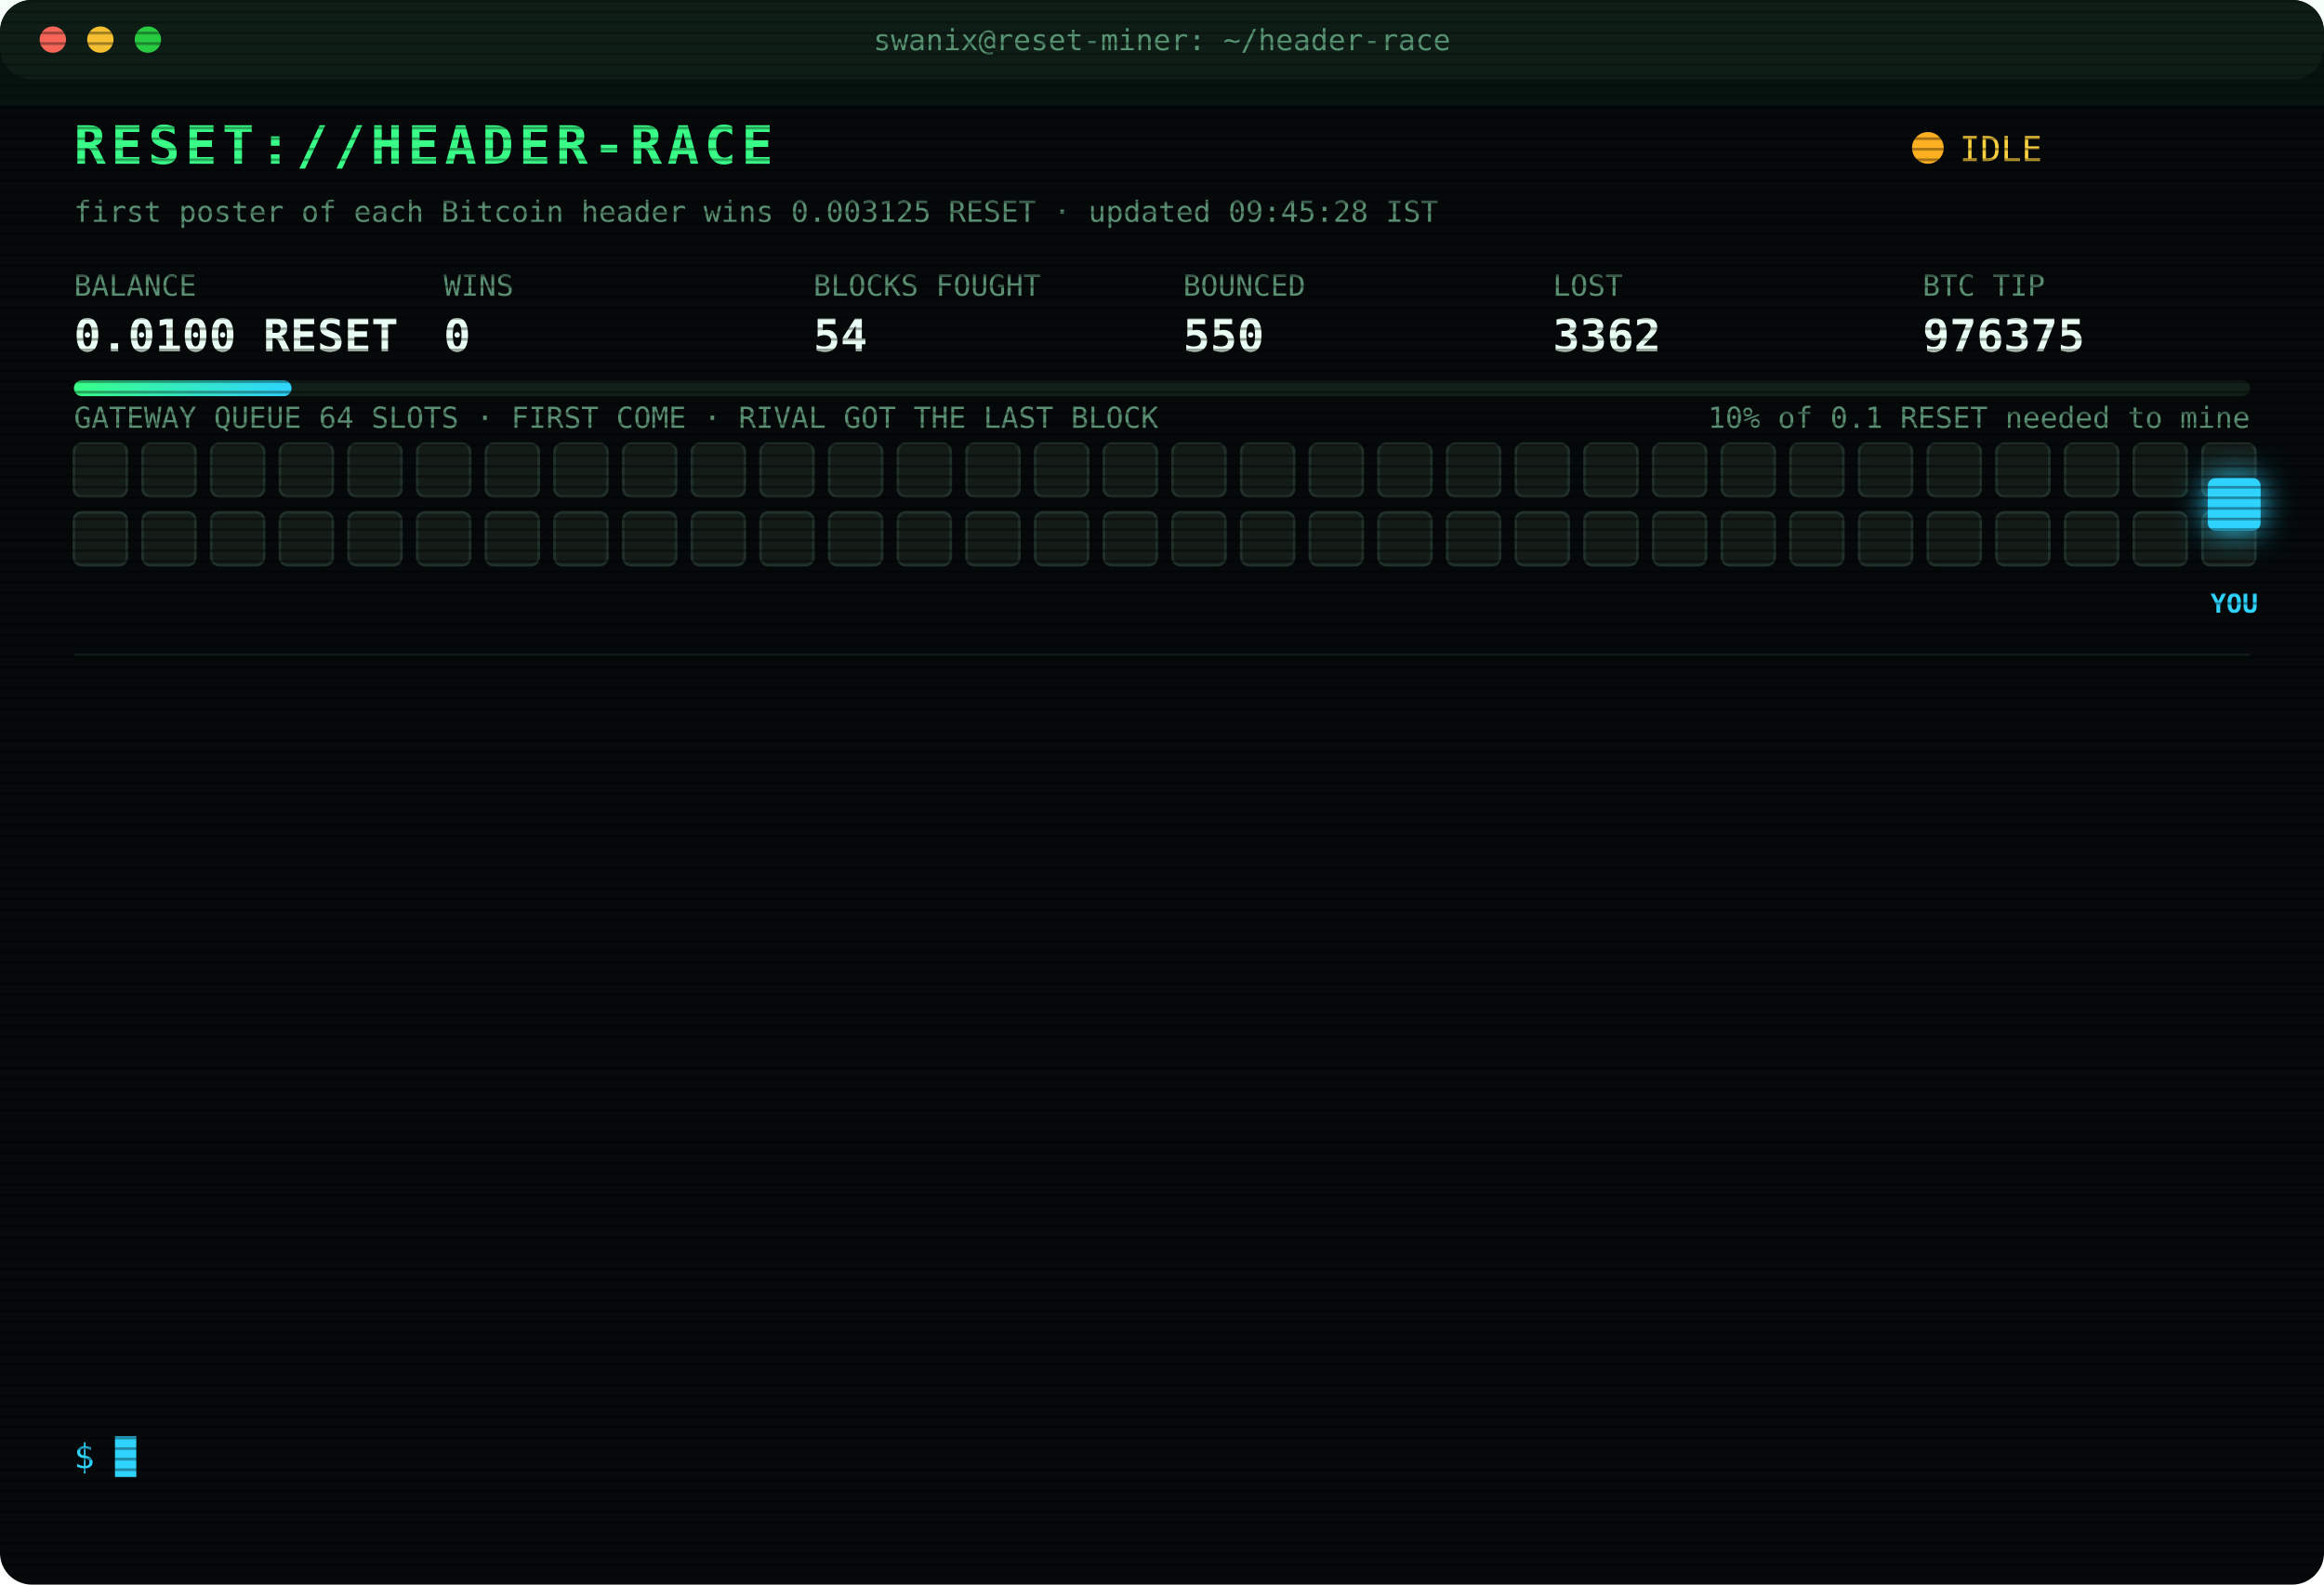
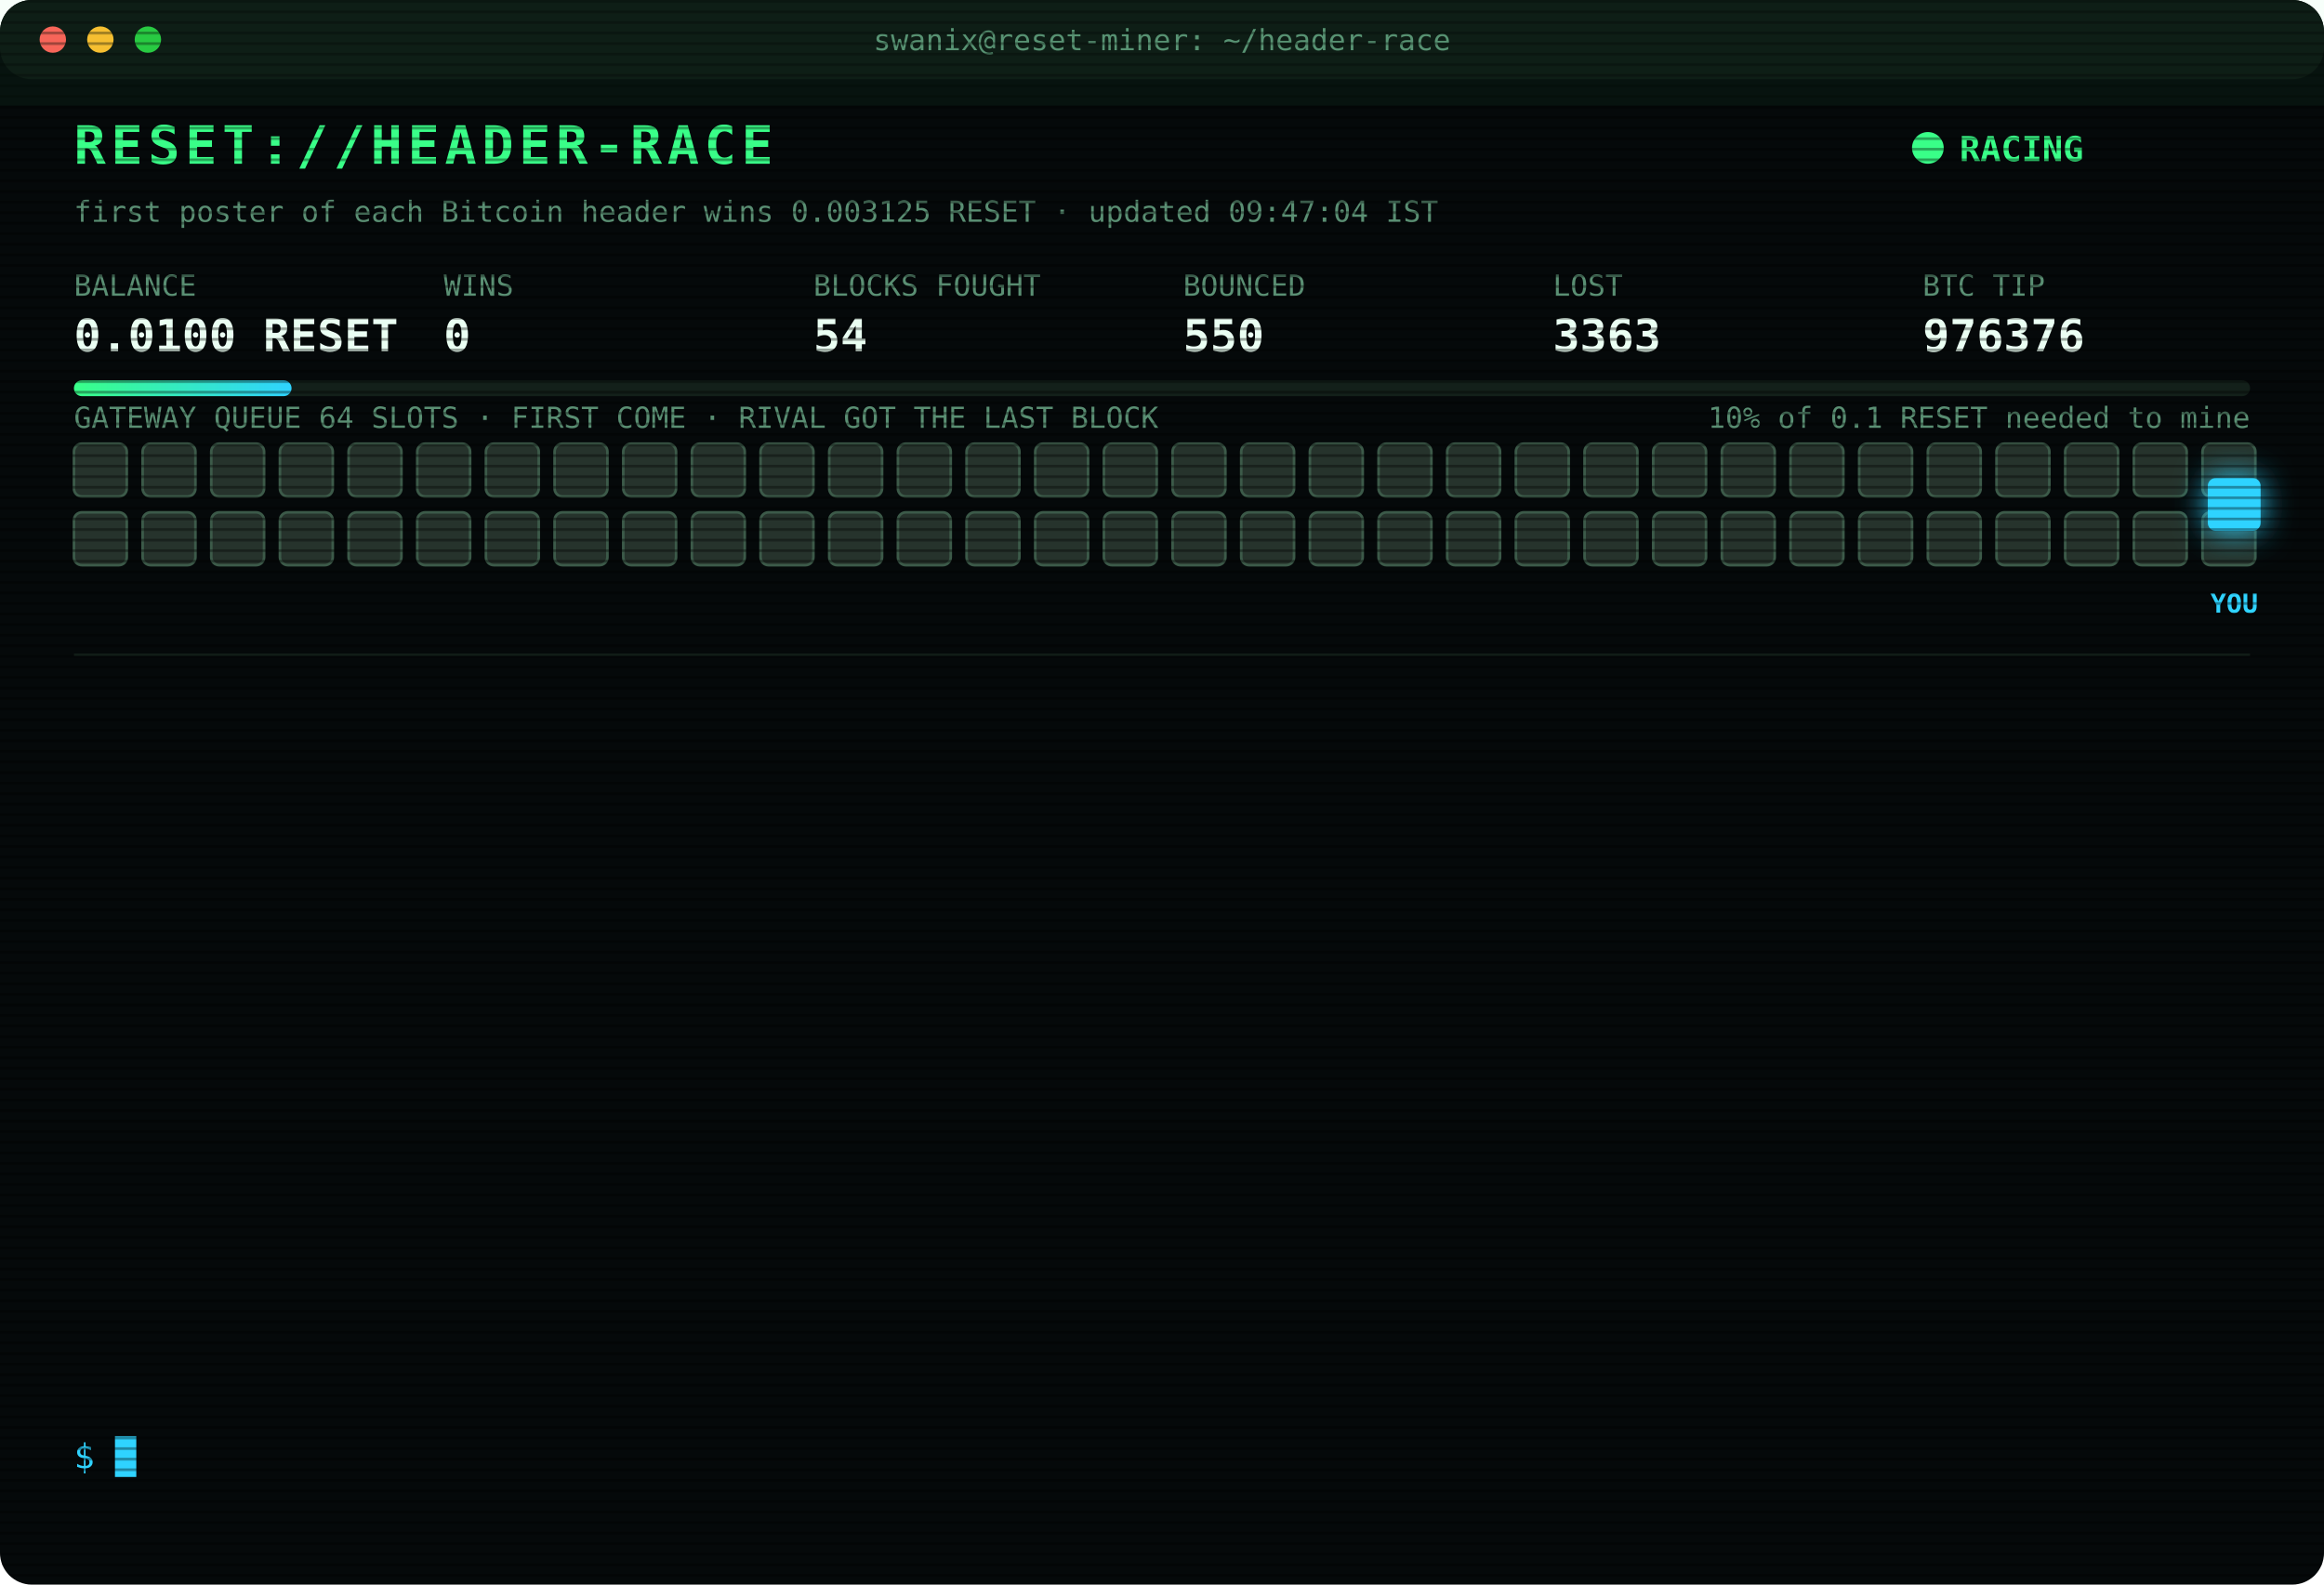
<svg xmlns="http://www.w3.org/2000/svg" width="880" height="600" viewBox="0 0 880 600" font-family="ui-monospace,SFMono-Regular,Menlo,Consolas,monospace">
  <style>
text{font-size:13px;fill:#7CFFB2}
.title{font-size:20px;font-weight:700;fill:#39FF88;letter-spacing:2px;animation:glitch 3s infinite steps(1)}
.sub{fill:#2fd3ff}.k{fill:#5a8f73;font-size:11px}.v{font-size:17px;font-weight:700;fill:#eafff3}
.ts{fill:#3f6b56}.boot{fill:#2fd3ff}.dim{fill:#5a8f73}.bad{fill:#ff4d6d}.warn{fill:#ffd23f}.mag{fill:#ff5cf0}.win{fill:#39FF88;font-weight:700}
.tag{font-size:10px;fill:#2fd3ff;font-weight:700}
.rival{fill:#26332c;stroke:#3c5a49;animation:jam 1.2s infinite alternate}
.idle{fill:#141c18;stroke:#22302a;animation:breathe 4s infinite}
.me{fill:#2fd3ff;filter:drop-shadow(0 0 6px #2fd3ff)}
.hover{animation:nudge 1.1s infinite ease-in-out}.bounce{animation:kick 1.4s infinite}
.ln{opacity:0;animation:in .4s forwards}
.cur{animation:blink 1s infinite steps(1)}
.scan{animation:scan 6s infinite linear}
.led{animation:blink 1.4s infinite}
@keyframes in{from{opacity:0;transform:translateX(-6px)}to{opacity:1;transform:none}}
@keyframes blink{50%{opacity:0}}
@keyframes jam{to{fill:#33463b}}
@keyframes breathe{50%{opacity:.4}}
@keyframes nudge{50%{transform:translateX(-10px)}}
@keyframes kick{0%,100%{transform:none}30%{transform:translateX(-14px)}55%{transform:translateX(10px) translateY(-6px)}}
@keyframes glitch{0%,92%{transform:none}93%{transform:translateX(2px);fill:#ff4d6d}95%{transform:translateX(-2px);fill:#2fd3ff}97%{transform:none}}
@keyframes scan{from{transform:translateY(-40px)}to{transform:translateY(600px)}}
</style>
  <defs>
    <pattern id="sl" width="4" height="4" patternUnits="userSpaceOnUse">
      <rect width="4" height="1" fill="#000" opacity=".35" />
    </pattern>
    <linearGradient id="bar">
      <stop offset="0" stop-color="#39FF88" />
      <stop offset="1" stop-color="#2fd3ff" />
    </linearGradient>
  </defs>
  <rect width="880" height="600" rx="12" fill="#05090a" />
  <rect width="880" height="30" rx="12" fill="#0d1512" />
  <circle cx="20" cy="15" r="5" fill="#ff5f57" />
  <circle cx="38" cy="15" r="5" fill="#febc2e" />
  <circle cx="56" cy="15" r="5" fill="#28c840" />
  <text x="440" y="19" text-anchor="middle" class="k">swanix@reset-miner: ~/header-race</text>
  <text x="28" y="62" class="title">RESET://HEADER-RACE</text>
-   <circle class="led" cx="730" cy="56" r="6" fill="#ffb020" />
-   <text x="742" y="61" class="warn">IDLE</text>
-   <text x="28" y="84" class="k">first poster of each Bitcoin header wins 0.003125 RESET · updated 09:45:28 IST</text>
+   <circle class="led" cx="730" cy="56" r="6" fill="#39FF88" />
+   <text x="742" y="61" class="win">RACING</text>
+   <text x="28" y="84" class="k">first poster of each Bitcoin header wins 0.003125 RESET · updated 09:47:04 IST</text>
  <text x="28" y="112" class="k">BALANCE</text>
  <text x="28" y="133" class="v">0.0100 RESET</text>
  <text x="168" y="112" class="k">WINS</text>
  <text x="168" y="133" class="v">0</text>
  <text x="308" y="112" class="k">BLOCKS FOUGHT</text>
  <text x="308" y="133" class="v">54</text>
  <text x="448" y="112" class="k">BOUNCED</text>
  <text x="448" y="133" class="v">550</text>
  <text x="588" y="112" class="k">LOST</text>
-   <text x="588" y="133" class="v">3362</text>
+   <text x="588" y="133" class="v">3363</text>
  <text x="728" y="112" class="k">BTC TIP</text>
-   <text x="728" y="133" class="v">976375</text>
+   <text x="728" y="133" class="v">976376</text>
  <rect x="28" y="144" width="824" height="6" rx="3" fill="#13201a" />
  <rect x="28" y="144" width="82.4" height="6" rx="3" fill="url(#bar)" />
  <text x="852" y="162" text-anchor="end" class="k">10% of 0.1 RESET needed to mine</text>
  <text x="28" y="162" class="k">GATEWAY QUEUE 64 SLOTS · FIRST COME · RIVAL GOT THE LAST BLOCK</text>
-   <rect class="idle" x="28" y="168" width="20" height="20" rx="3" style="animation-delay:0.00s" />
-   <rect class="idle" x="54" y="168" width="20" height="20" rx="3" style="animation-delay:0.05s" />
-   <rect class="idle" x="80" y="168" width="20" height="20" rx="3" style="animation-delay:0.10s" />
-   <rect class="idle" x="106" y="168" width="20" height="20" rx="3" style="animation-delay:0.15s" />
-   <rect class="idle" x="132" y="168" width="20" height="20" rx="3" style="animation-delay:0.20s" />
-   <rect class="idle" x="158" y="168" width="20" height="20" rx="3" style="animation-delay:0.25s" />
-   <rect class="idle" x="184" y="168" width="20" height="20" rx="3" style="animation-delay:0.30s" />
-   <rect class="idle" x="210" y="168" width="20" height="20" rx="3" style="animation-delay:0.35s" />
-   <rect class="idle" x="236" y="168" width="20" height="20" rx="3" style="animation-delay:0.40s" />
-   <rect class="idle" x="262" y="168" width="20" height="20" rx="3" style="animation-delay:0.45s" />
-   <rect class="idle" x="288" y="168" width="20" height="20" rx="3" style="animation-delay:0.50s" />
-   <rect class="idle" x="314" y="168" width="20" height="20" rx="3" style="animation-delay:0.55s" />
-   <rect class="idle" x="340" y="168" width="20" height="20" rx="3" style="animation-delay:0.60s" />
-   <rect class="idle" x="366" y="168" width="20" height="20" rx="3" style="animation-delay:0.65s" />
-   <rect class="idle" x="392" y="168" width="20" height="20" rx="3" style="animation-delay:0.70s" />
-   <rect class="idle" x="418" y="168" width="20" height="20" rx="3" style="animation-delay:0.75s" />
-   <rect class="idle" x="444" y="168" width="20" height="20" rx="3" style="animation-delay:0.80s" />
-   <rect class="idle" x="470" y="168" width="20" height="20" rx="3" style="animation-delay:0.85s" />
-   <rect class="idle" x="496" y="168" width="20" height="20" rx="3" style="animation-delay:0.90s" />
-   <rect class="idle" x="522" y="168" width="20" height="20" rx="3" style="animation-delay:0.95s" />
-   <rect class="idle" x="548" y="168" width="20" height="20" rx="3" style="animation-delay:1.00s" />
-   <rect class="idle" x="574" y="168" width="20" height="20" rx="3" style="animation-delay:1.05s" />
-   <rect class="idle" x="600" y="168" width="20" height="20" rx="3" style="animation-delay:1.10s" />
-   <rect class="idle" x="626" y="168" width="20" height="20" rx="3" style="animation-delay:1.15s" />
-   <rect class="idle" x="652" y="168" width="20" height="20" rx="3" style="animation-delay:1.20s" />
-   <rect class="idle" x="678" y="168" width="20" height="20" rx="3" style="animation-delay:1.25s" />
-   <rect class="idle" x="704" y="168" width="20" height="20" rx="3" style="animation-delay:1.30s" />
-   <rect class="idle" x="730" y="168" width="20" height="20" rx="3" style="animation-delay:1.35s" />
-   <rect class="idle" x="756" y="168" width="20" height="20" rx="3" style="animation-delay:1.40s" />
-   <rect class="idle" x="782" y="168" width="20" height="20" rx="3" style="animation-delay:1.45s" />
-   <rect class="idle" x="808" y="168" width="20" height="20" rx="3" style="animation-delay:1.50s" />
-   <rect class="idle" x="834" y="168" width="20" height="20" rx="3" style="animation-delay:1.55s" />
-   <rect class="idle" x="28" y="194" width="20" height="20" rx="3" style="animation-delay:1.60s" />
-   <rect class="idle" x="54" y="194" width="20" height="20" rx="3" style="animation-delay:1.65s" />
-   <rect class="idle" x="80" y="194" width="20" height="20" rx="3" style="animation-delay:1.70s" />
-   <rect class="idle" x="106" y="194" width="20" height="20" rx="3" style="animation-delay:1.75s" />
-   <rect class="idle" x="132" y="194" width="20" height="20" rx="3" style="animation-delay:1.80s" />
-   <rect class="idle" x="158" y="194" width="20" height="20" rx="3" style="animation-delay:1.85s" />
-   <rect class="idle" x="184" y="194" width="20" height="20" rx="3" style="animation-delay:1.90s" />
-   <rect class="idle" x="210" y="194" width="20" height="20" rx="3" style="animation-delay:1.95s" />
-   <rect class="idle" x="236" y="194" width="20" height="20" rx="3" style="animation-delay:2.00s" />
-   <rect class="idle" x="262" y="194" width="20" height="20" rx="3" style="animation-delay:2.05s" />
-   <rect class="idle" x="288" y="194" width="20" height="20" rx="3" style="animation-delay:2.10s" />
-   <rect class="idle" x="314" y="194" width="20" height="20" rx="3" style="animation-delay:2.15s" />
-   <rect class="idle" x="340" y="194" width="20" height="20" rx="3" style="animation-delay:2.20s" />
-   <rect class="idle" x="366" y="194" width="20" height="20" rx="3" style="animation-delay:2.25s" />
-   <rect class="idle" x="392" y="194" width="20" height="20" rx="3" style="animation-delay:2.30s" />
-   <rect class="idle" x="418" y="194" width="20" height="20" rx="3" style="animation-delay:2.35s" />
-   <rect class="idle" x="444" y="194" width="20" height="20" rx="3" style="animation-delay:2.40s" />
-   <rect class="idle" x="470" y="194" width="20" height="20" rx="3" style="animation-delay:2.45s" />
-   <rect class="idle" x="496" y="194" width="20" height="20" rx="3" style="animation-delay:2.50s" />
-   <rect class="idle" x="522" y="194" width="20" height="20" rx="3" style="animation-delay:2.55s" />
-   <rect class="idle" x="548" y="194" width="20" height="20" rx="3" style="animation-delay:2.60s" />
-   <rect class="idle" x="574" y="194" width="20" height="20" rx="3" style="animation-delay:2.65s" />
-   <rect class="idle" x="600" y="194" width="20" height="20" rx="3" style="animation-delay:2.70s" />
-   <rect class="idle" x="626" y="194" width="20" height="20" rx="3" style="animation-delay:2.75s" />
-   <rect class="idle" x="652" y="194" width="20" height="20" rx="3" style="animation-delay:2.80s" />
-   <rect class="idle" x="678" y="194" width="20" height="20" rx="3" style="animation-delay:2.85s" />
-   <rect class="idle" x="704" y="194" width="20" height="20" rx="3" style="animation-delay:2.90s" />
-   <rect class="idle" x="730" y="194" width="20" height="20" rx="3" style="animation-delay:2.95s" />
-   <rect class="idle" x="756" y="194" width="20" height="20" rx="3" style="animation-delay:3.00s" />
-   <rect class="idle" x="782" y="194" width="20" height="20" rx="3" style="animation-delay:3.05s" />
-   <rect class="idle" x="808" y="194" width="20" height="20" rx="3" style="animation-delay:3.10s" />
-   <rect class="idle" x="834" y="194" width="20" height="20" rx="3" style="animation-delay:3.15s" />
+   <rect class="rival" x="28" y="168" width="20" height="20" rx="3" style="animation-delay:0.00s" />
+   <rect class="rival" x="54" y="168" width="20" height="20" rx="3" style="animation-delay:0.05s" />
+   <rect class="rival" x="80" y="168" width="20" height="20" rx="3" style="animation-delay:0.10s" />
+   <rect class="rival" x="106" y="168" width="20" height="20" rx="3" style="animation-delay:0.15s" />
+   <rect class="rival" x="132" y="168" width="20" height="20" rx="3" style="animation-delay:0.20s" />
+   <rect class="rival" x="158" y="168" width="20" height="20" rx="3" style="animation-delay:0.25s" />
+   <rect class="rival" x="184" y="168" width="20" height="20" rx="3" style="animation-delay:0.30s" />
+   <rect class="rival" x="210" y="168" width="20" height="20" rx="3" style="animation-delay:0.35s" />
+   <rect class="rival" x="236" y="168" width="20" height="20" rx="3" style="animation-delay:0.40s" />
+   <rect class="rival" x="262" y="168" width="20" height="20" rx="3" style="animation-delay:0.45s" />
+   <rect class="rival" x="288" y="168" width="20" height="20" rx="3" style="animation-delay:0.50s" />
+   <rect class="rival" x="314" y="168" width="20" height="20" rx="3" style="animation-delay:0.55s" />
+   <rect class="rival" x="340" y="168" width="20" height="20" rx="3" style="animation-delay:0.60s" />
+   <rect class="rival" x="366" y="168" width="20" height="20" rx="3" style="animation-delay:0.65s" />
+   <rect class="rival" x="392" y="168" width="20" height="20" rx="3" style="animation-delay:0.70s" />
+   <rect class="rival" x="418" y="168" width="20" height="20" rx="3" style="animation-delay:0.75s" />
+   <rect class="rival" x="444" y="168" width="20" height="20" rx="3" style="animation-delay:0.80s" />
+   <rect class="rival" x="470" y="168" width="20" height="20" rx="3" style="animation-delay:0.85s" />
+   <rect class="rival" x="496" y="168" width="20" height="20" rx="3" style="animation-delay:0.90s" />
+   <rect class="rival" x="522" y="168" width="20" height="20" rx="3" style="animation-delay:0.95s" />
+   <rect class="rival" x="548" y="168" width="20" height="20" rx="3" style="animation-delay:1.00s" />
+   <rect class="rival" x="574" y="168" width="20" height="20" rx="3" style="animation-delay:1.05s" />
+   <rect class="rival" x="600" y="168" width="20" height="20" rx="3" style="animation-delay:1.10s" />
+   <rect class="rival" x="626" y="168" width="20" height="20" rx="3" style="animation-delay:1.15s" />
+   <rect class="rival" x="652" y="168" width="20" height="20" rx="3" style="animation-delay:1.20s" />
+   <rect class="rival" x="678" y="168" width="20" height="20" rx="3" style="animation-delay:1.25s" />
+   <rect class="rival" x="704" y="168" width="20" height="20" rx="3" style="animation-delay:1.30s" />
+   <rect class="rival" x="730" y="168" width="20" height="20" rx="3" style="animation-delay:1.35s" />
+   <rect class="rival" x="756" y="168" width="20" height="20" rx="3" style="animation-delay:1.40s" />
+   <rect class="rival" x="782" y="168" width="20" height="20" rx="3" style="animation-delay:1.45s" />
+   <rect class="rival" x="808" y="168" width="20" height="20" rx="3" style="animation-delay:1.50s" />
+   <rect class="rival" x="834" y="168" width="20" height="20" rx="3" style="animation-delay:1.55s" />
+   <rect class="rival" x="28" y="194" width="20" height="20" rx="3" style="animation-delay:1.60s" />
+   <rect class="rival" x="54" y="194" width="20" height="20" rx="3" style="animation-delay:1.65s" />
+   <rect class="rival" x="80" y="194" width="20" height="20" rx="3" style="animation-delay:1.70s" />
+   <rect class="rival" x="106" y="194" width="20" height="20" rx="3" style="animation-delay:1.75s" />
+   <rect class="rival" x="132" y="194" width="20" height="20" rx="3" style="animation-delay:1.80s" />
+   <rect class="rival" x="158" y="194" width="20" height="20" rx="3" style="animation-delay:1.85s" />
+   <rect class="rival" x="184" y="194" width="20" height="20" rx="3" style="animation-delay:1.90s" />
+   <rect class="rival" x="210" y="194" width="20" height="20" rx="3" style="animation-delay:1.95s" />
+   <rect class="rival" x="236" y="194" width="20" height="20" rx="3" style="animation-delay:2.00s" />
+   <rect class="rival" x="262" y="194" width="20" height="20" rx="3" style="animation-delay:2.05s" />
+   <rect class="rival" x="288" y="194" width="20" height="20" rx="3" style="animation-delay:2.10s" />
+   <rect class="rival" x="314" y="194" width="20" height="20" rx="3" style="animation-delay:2.15s" />
+   <rect class="rival" x="340" y="194" width="20" height="20" rx="3" style="animation-delay:2.20s" />
+   <rect class="rival" x="366" y="194" width="20" height="20" rx="3" style="animation-delay:2.25s" />
+   <rect class="rival" x="392" y="194" width="20" height="20" rx="3" style="animation-delay:2.30s" />
+   <rect class="rival" x="418" y="194" width="20" height="20" rx="3" style="animation-delay:2.35s" />
+   <rect class="rival" x="444" y="194" width="20" height="20" rx="3" style="animation-delay:2.40s" />
+   <rect class="rival" x="470" y="194" width="20" height="20" rx="3" style="animation-delay:2.45s" />
+   <rect class="rival" x="496" y="194" width="20" height="20" rx="3" style="animation-delay:2.50s" />
+   <rect class="rival" x="522" y="194" width="20" height="20" rx="3" style="animation-delay:2.55s" />
+   <rect class="rival" x="548" y="194" width="20" height="20" rx="3" style="animation-delay:2.60s" />
+   <rect class="rival" x="574" y="194" width="20" height="20" rx="3" style="animation-delay:2.65s" />
+   <rect class="rival" x="600" y="194" width="20" height="20" rx="3" style="animation-delay:2.70s" />
+   <rect class="rival" x="626" y="194" width="20" height="20" rx="3" style="animation-delay:2.75s" />
+   <rect class="rival" x="652" y="194" width="20" height="20" rx="3" style="animation-delay:2.80s" />
+   <rect class="rival" x="678" y="194" width="20" height="20" rx="3" style="animation-delay:2.85s" />
+   <rect class="rival" x="704" y="194" width="20" height="20" rx="3" style="animation-delay:2.90s" />
+   <rect class="rival" x="730" y="194" width="20" height="20" rx="3" style="animation-delay:2.95s" />
+   <rect class="rival" x="756" y="194" width="20" height="20" rx="3" style="animation-delay:3.00s" />
+   <rect class="rival" x="782" y="194" width="20" height="20" rx="3" style="animation-delay:3.05s" />
+   <rect class="rival" x="808" y="194" width="20" height="20" rx="3" style="animation-delay:3.10s" />
+   <rect class="rival" x="834" y="194" width="20" height="20" rx="3" style="animation-delay:3.15s" />
  <g class="hover">
    <rect class="me" x="836" y="181" width="20" height="20" rx="3" />
    <text class="tag" x="846" y="232" text-anchor="middle">YOU</text>
  </g>
  <line x1="28" x2="852" y1="248" y2="248" stroke="#13201a" />
  <g class="ln" style="animation-delay:0.40s">
-     <text x="28" y="270" class="ts">07:26:32</text>
-     <text x="104" y="270" class="bad">[LOST] #976362 taken by a rival miner</text>
+     <text x="28" y="270" class="ts">07:28:13</text>
+     <text x="104" y="270" class="bad">[LOST] #976363 taken by a rival miner</text>
  </g>
  <g class="ln" style="animation-delay:0.65s">
-     <text x="28" y="292" class="ts">07:28:13</text>
-     <text x="104" y="292" class="bad">[LOST] #976363 taken by a rival miner</text>
+     <text x="28" y="292" class="ts">07:30:09</text>
+     <text x="104" y="292" class="bad">[LOST] #976364 taken by a rival miner</text>
  </g>
  <g class="ln" style="animation-delay:0.90s">
-     <text x="28" y="314" class="ts">07:30:09</text>
-     <text x="104" y="314" class="bad">[LOST] #976364 taken by a rival miner</text>
+     <text x="28" y="314" class="ts">07:33:45</text>
+     <text x="104" y="314" class="bad">[LOST] #976365 taken by a rival miner</text>
  </g>
  <g class="ln" style="animation-delay:1.15s">
-     <text x="28" y="336" class="ts">07:33:45</text>
-     <text x="104" y="336" class="bad">[LOST] #976365 taken by a rival miner</text>
+     <text x="28" y="336" class="ts">07:52:57</text>
+     <text x="104" y="336" class="bad">[LOST] #976366 taken by a rival miner</text>
  </g>
  <g class="ln" style="animation-delay:1.40s">
-     <text x="28" y="358" class="ts">07:52:57</text>
-     <text x="104" y="358" class="bad">[LOST] #976366 taken by a rival miner</text>
+     <text x="28" y="358" class="ts">07:58:34</text>
+     <text x="104" y="358" class="bad">[LOST] #976367 taken by a rival miner</text>
  </g>
  <g class="ln" style="animation-delay:1.65s">
-     <text x="28" y="380" class="ts">07:58:34</text>
-     <text x="104" y="380" class="bad">[LOST] #976367 taken by a rival miner</text>
+     <text x="28" y="380" class="ts">08:12:45</text>
+     <text x="104" y="380" class="bad">[LOST] #976368 taken by a rival miner</text>
  </g>
  <g class="ln" style="animation-delay:1.90s">
-     <text x="28" y="402" class="ts">08:12:45</text>
-     <text x="104" y="402" class="bad">[LOST] #976368 taken by a rival miner</text>
+     <text x="28" y="402" class="ts">08:14:55</text>
+     <text x="104" y="402" class="bad">[LOST] #976369 taken by a rival miner</text>
  </g>
  <g class="ln" style="animation-delay:2.15s">
-     <text x="28" y="424" class="ts">08:14:55</text>
-     <text x="104" y="424" class="bad">[LOST] #976369 taken by a rival miner</text>
+     <text x="28" y="424" class="ts">08:16:48</text>
+     <text x="104" y="424" class="bad">[LOST] #976370 taken by a rival miner</text>
  </g>
  <g class="ln" style="animation-delay:2.40s">
-     <text x="28" y="446" class="ts">08:16:48</text>
-     <text x="104" y="446" class="bad">[LOST] #976370 taken by a rival miner</text>
+     <text x="28" y="446" class="ts">08:31:38</text>
+     <text x="104" y="446" class="bad">[LOST] #976371 taken by a rival miner</text>
  </g>
  <g class="ln" style="animation-delay:2.65s">
-     <text x="28" y="468" class="ts">08:31:38</text>
-     <text x="104" y="468" class="bad">[LOST] #976371 taken by a rival miner</text>
+     <text x="28" y="468" class="ts">08:33:37</text>
+     <text x="104" y="468" class="bad">[LOST] #976372 taken by a rival miner</text>
  </g>
  <g class="ln" style="animation-delay:2.90s">
-     <text x="28" y="490" class="ts">08:33:37</text>
-     <text x="104" y="490" class="bad">[LOST] #976372 taken by a rival miner</text>
+     <text x="28" y="490" class="ts">08:48:25</text>
+     <text x="104" y="490" class="bad">[LOST] #976373 taken by a rival miner</text>
  </g>
  <g class="ln" style="animation-delay:3.15s">
-     <text x="28" y="512" class="ts">08:48:25</text>
-     <text x="104" y="512" class="bad">[LOST] #976373 taken by a rival miner</text>
+     <text x="28" y="512" class="ts">09:23:03</text>
+     <text x="104" y="512" class="bad">[LOST] #976374 taken by a rival miner</text>
  </g>
  <g class="ln" style="animation-delay:3.40s">
-     <text x="28" y="534" class="ts">09:23:03</text>
-     <text x="104" y="534" class="bad">[LOST] #976374 taken by a rival miner</text>
+     <text x="28" y="534" class="ts">09:47:04</text>
+     <text x="104" y="534" class="bad">[LOST] #976376 taken by a rival miner</text>
  </g>
  <text x="28" y="556" class="sub">$ <tspan class="cur">█</tspan>
  </text>
  <rect width="880" height="600" rx="12" fill="url(#sl)" pointer-events="none" />
  <rect class="scan" width="880" height="40" fill="#39FF88" opacity=".04" />
</svg>
